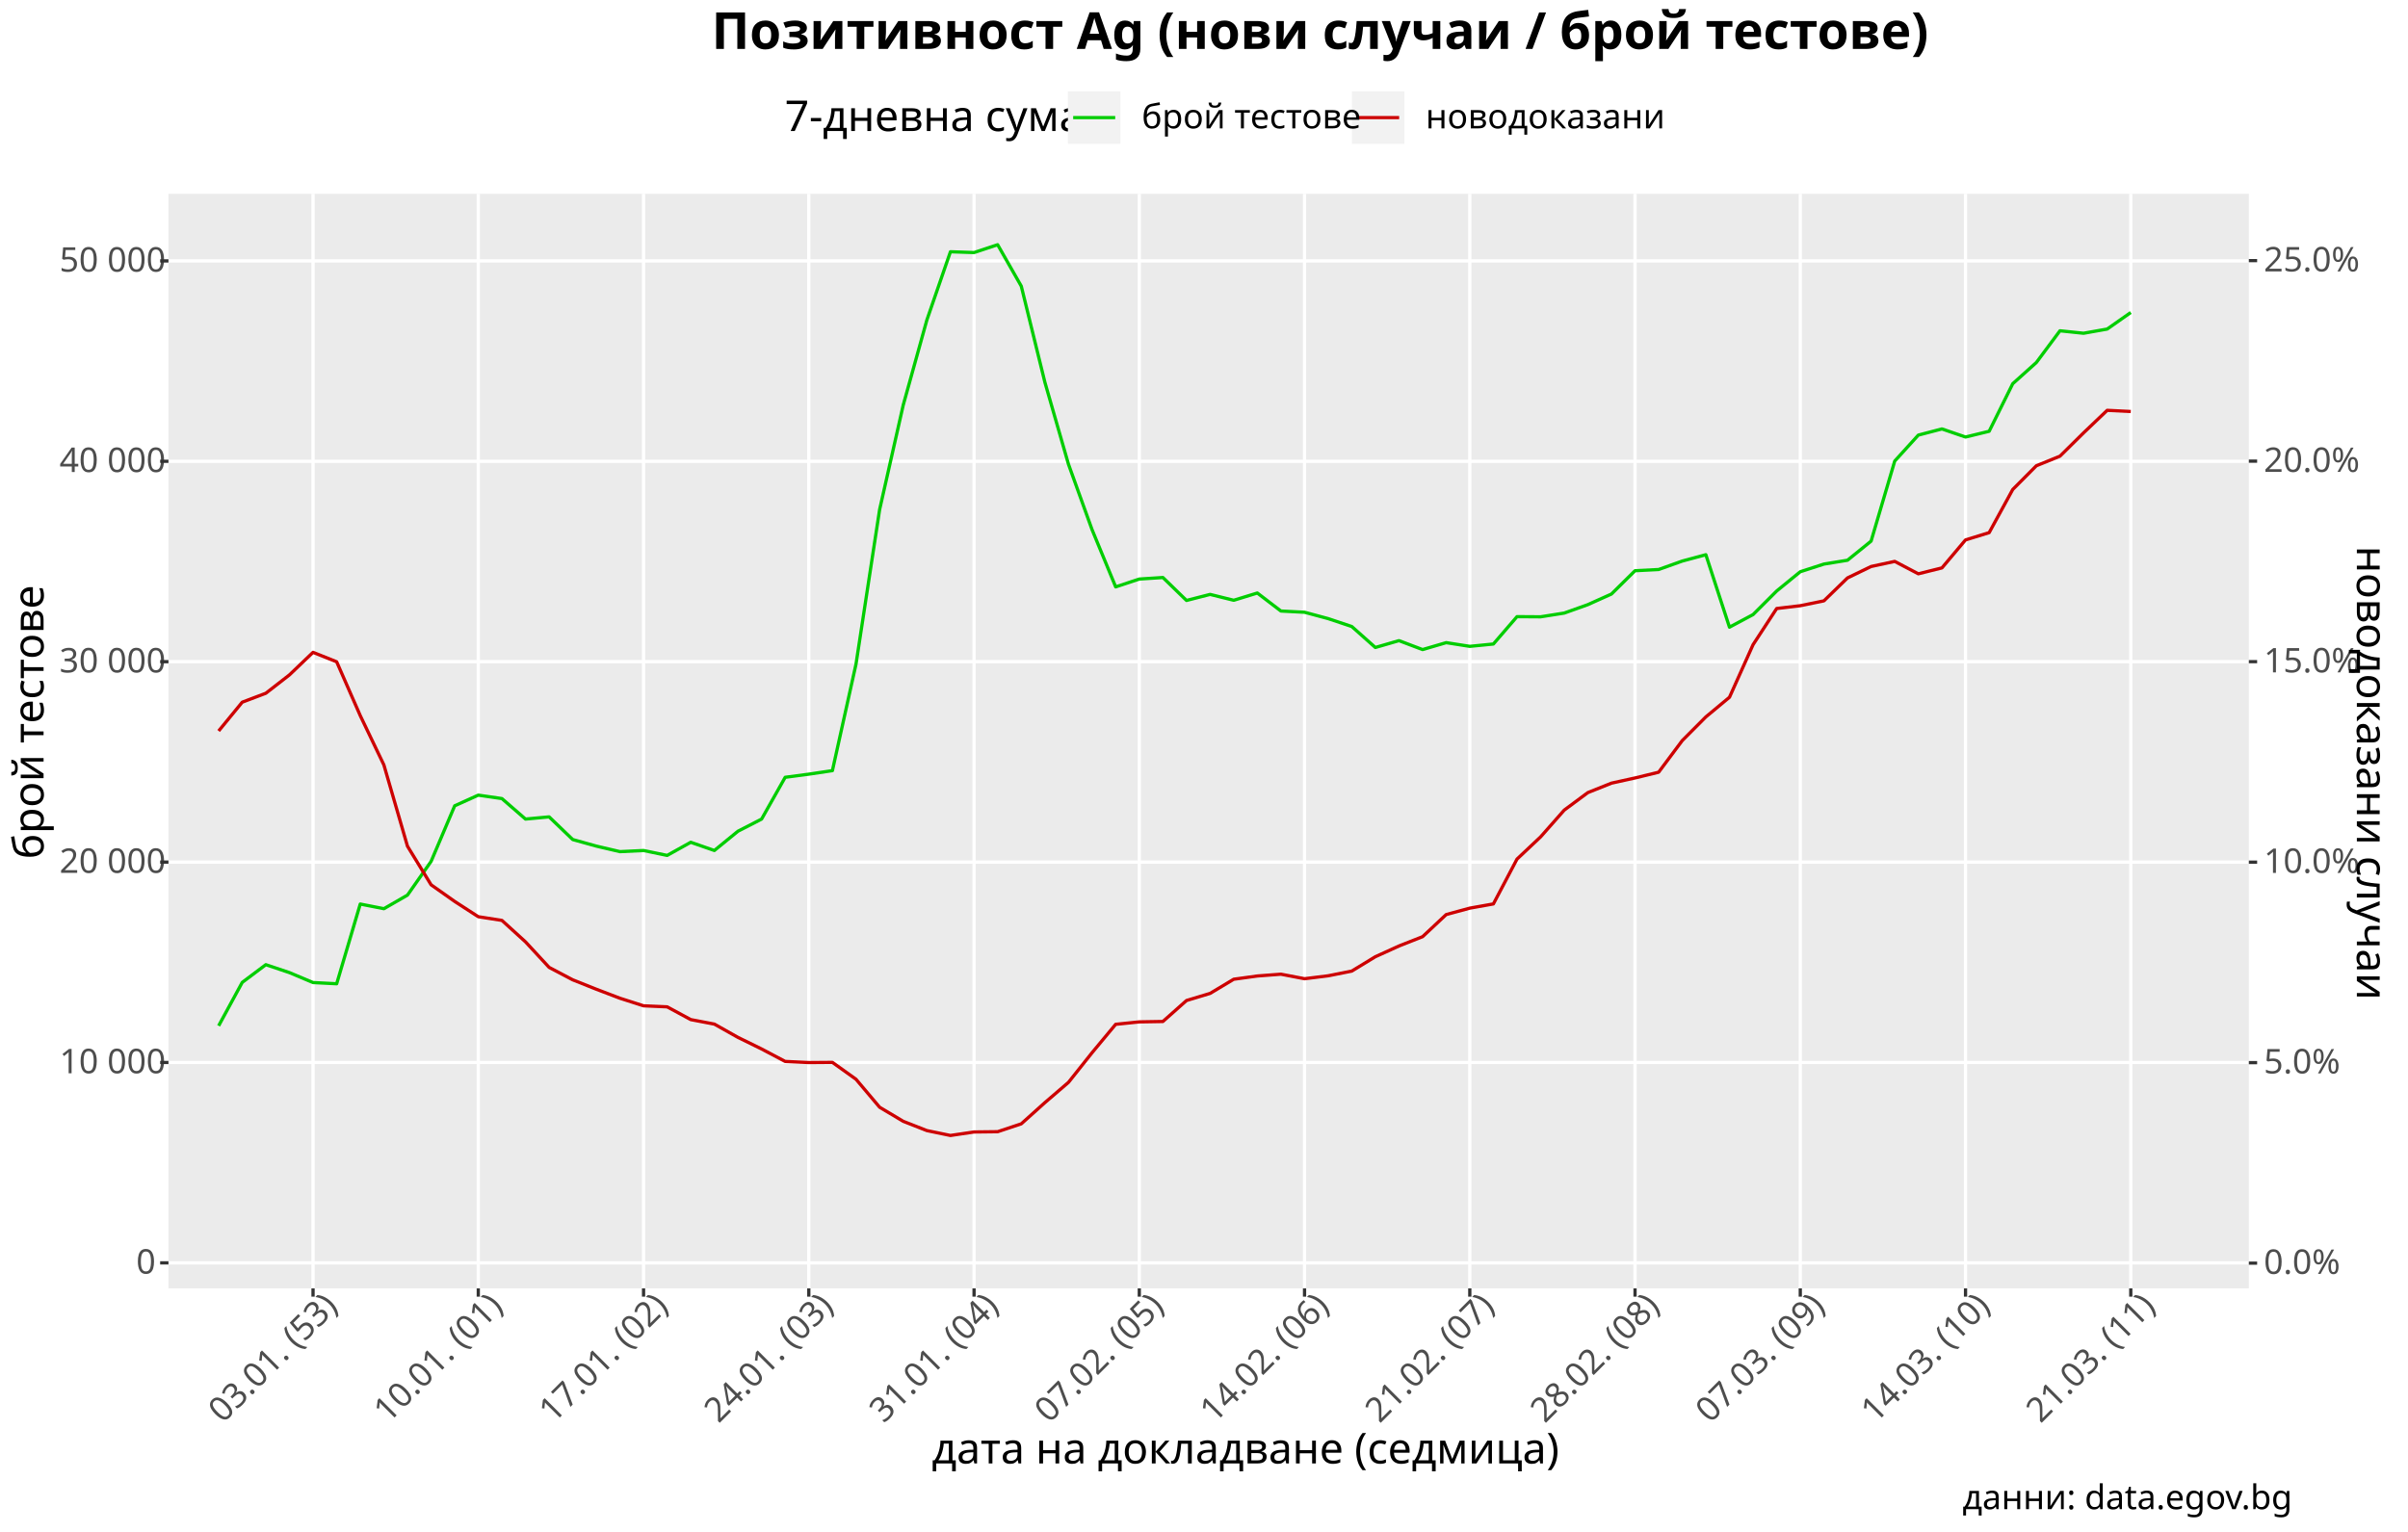
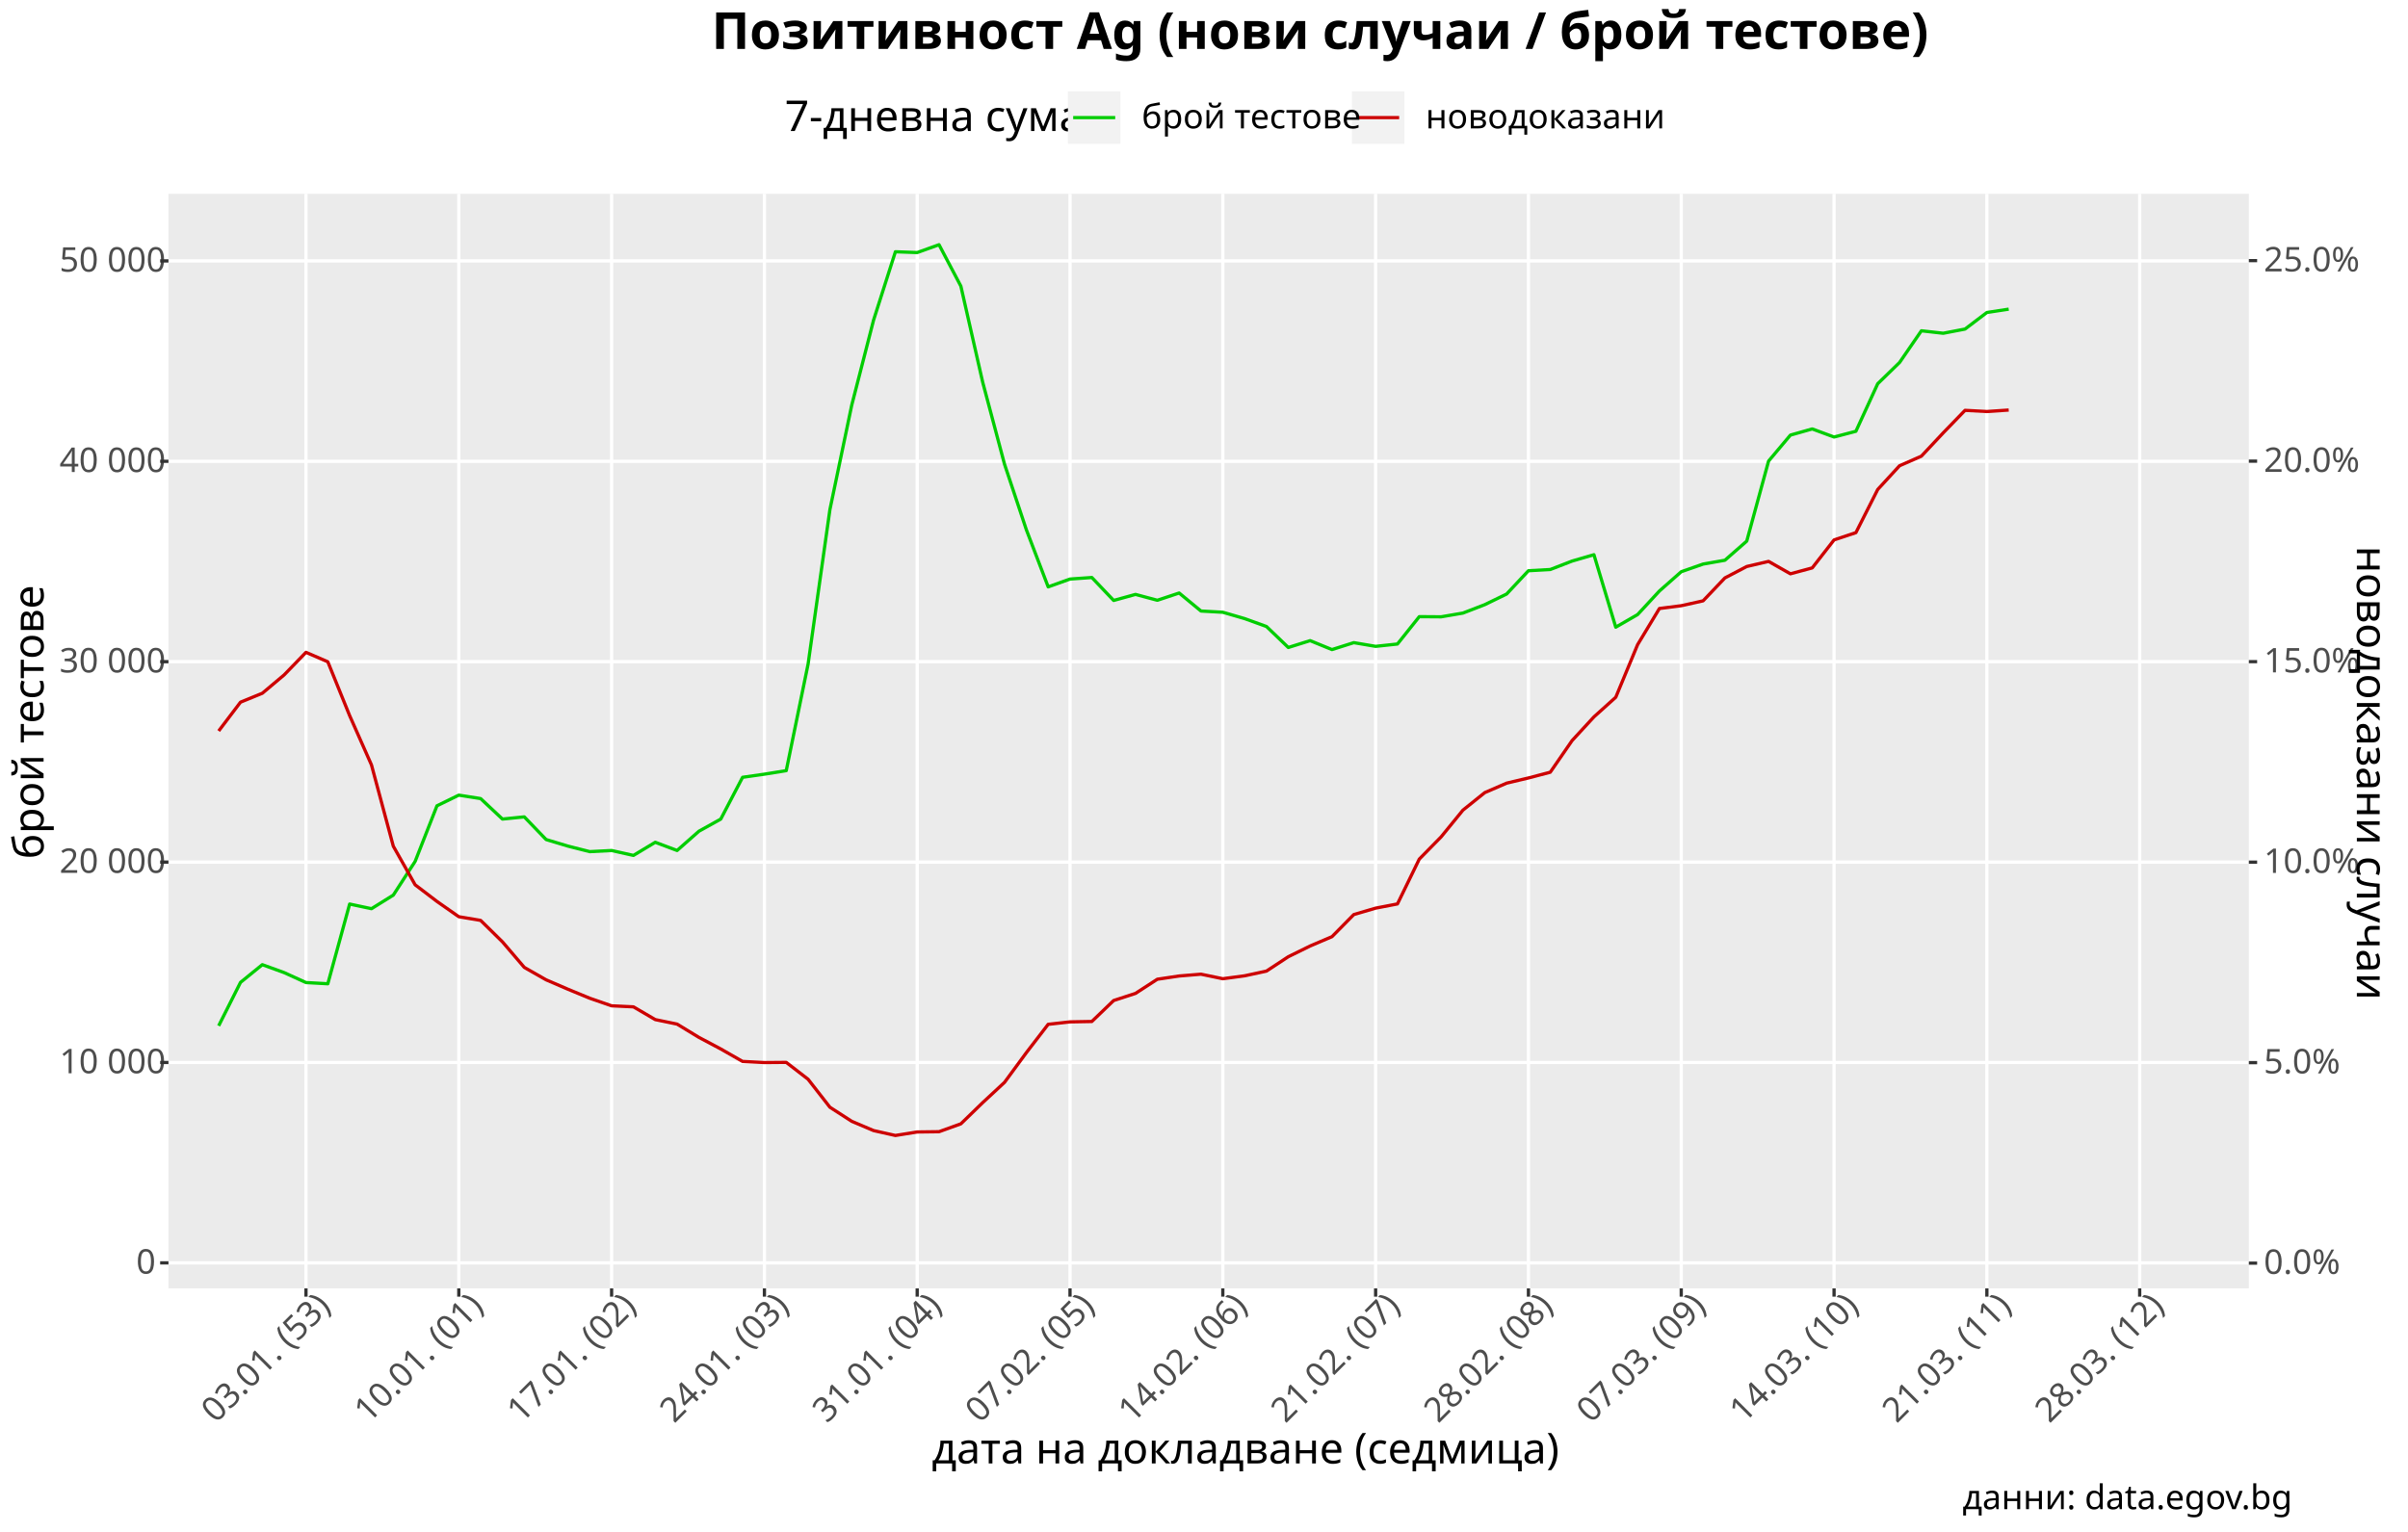
<svg xmlns="http://www.w3.org/2000/svg" viewBox="0 0 792.00 504.00">
  <defs>
    <style type="text/css">
    line, polyline, polygon, path, rect, circle {
      fill: none;
      stroke: #000000;
      stroke-linecap: round;
      stroke-linejoin: round;
      stroke-miterlimit: 10.00;
    }
  </style>
  </defs>
  <rect width="100%" height="100%" style="stroke: none; fill: #FFFFFF;" />
  <rect x="0.00" y="0.00" width="792.00" height="504.00" style="stroke-width: 1.07; stroke: #FFFFFF; fill: #FFFFFF;" />
  <defs>
    <clipPath id="cpNTUuNDF8NzM5LjY1fDQyMy44N3w2My43Nw==">
      <rect x="55.41" y="63.77" width="684.24" height="360.10" />
    </clipPath>
  </defs>
  <rect x="55.41" y="63.77" width="684.24" height="360.10" style="stroke-width: 1.07; stroke: none; fill: #EBEBEB;" clip-path="url(#cpNTUuNDF8NzM5LjY1fDQyMy44N3w2My43Nw==)" />
  <polyline points="55.41,415.49 739.65,415.49 " style="stroke-width: 1.07; stroke: #FFFFFF; stroke-linecap: butt;" clip-path="url(#cpNTUuNDF8NzM5LjY1fDQyMy44N3w2My43Nw==)" />
  <polyline points="55.41,349.56 739.65,349.56 " style="stroke-width: 1.07; stroke: #FFFFFF; stroke-linecap: butt;" clip-path="url(#cpNTUuNDF8NzM5LjY1fDQyMy44N3w2My43Nw==)" />
  <polyline points="55.41,283.63 739.65,283.63 " style="stroke-width: 1.07; stroke: #FFFFFF; stroke-linecap: butt;" clip-path="url(#cpNTUuNDF8NzM5LjY1fDQyMy44N3w2My43Nw==)" />
  <polyline points="55.41,217.70 739.65,217.70 " style="stroke-width: 1.07; stroke: #FFFFFF; stroke-linecap: butt;" clip-path="url(#cpNTUuNDF8NzM5LjY1fDQyMy44N3w2My43Nw==)" />
  <polyline points="55.41,151.77 739.65,151.77 " style="stroke-width: 1.07; stroke: #FFFFFF; stroke-linecap: butt;" clip-path="url(#cpNTUuNDF8NzM5LjY1fDQyMy44N3w2My43Nw==)" />
  <polyline points="55.41,85.84 739.65,85.84 " style="stroke-width: 1.07; stroke: #FFFFFF; stroke-linecap: butt;" clip-path="url(#cpNTUuNDF8NzM5LjY1fDQyMy44N3w2My43Nw==)" />
-   <polyline points="102.96,423.87 102.96,63.77 " style="stroke-width: 1.07; stroke: #FFFFFF; stroke-linecap: butt;" clip-path="url(#cpNTUuNDF8NzM5LjY1fDQyMy44N3w2My43Nw==)" />
-   <polyline points="157.31,423.87 157.31,63.77 " style="stroke-width: 1.07; stroke: #FFFFFF; stroke-linecap: butt;" clip-path="url(#cpNTUuNDF8NzM5LjY1fDQyMy44N3w2My43Nw==)" />
-   <polyline points="211.67,423.87 211.67,63.77 " style="stroke-width: 1.07; stroke: #FFFFFF; stroke-linecap: butt;" clip-path="url(#cpNTUuNDF8NzM5LjY1fDQyMy44N3w2My43Nw==)" />
-   <polyline points="266.02,423.87 266.02,63.77 " style="stroke-width: 1.07; stroke: #FFFFFF; stroke-linecap: butt;" clip-path="url(#cpNTUuNDF8NzM5LjY1fDQyMy44N3w2My43Nw==)" />
-   <polyline points="320.37,423.87 320.37,63.77 " style="stroke-width: 1.07; stroke: #FFFFFF; stroke-linecap: butt;" clip-path="url(#cpNTUuNDF8NzM5LjY1fDQyMy44N3w2My43Nw==)" />
-   <polyline points="374.72,423.87 374.72,63.77 " style="stroke-width: 1.07; stroke: #FFFFFF; stroke-linecap: butt;" clip-path="url(#cpNTUuNDF8NzM5LjY1fDQyMy44N3w2My43Nw==)" />
-   <polyline points="429.07,423.87 429.07,63.77 " style="stroke-width: 1.07; stroke: #FFFFFF; stroke-linecap: butt;" clip-path="url(#cpNTUuNDF8NzM5LjY1fDQyMy44N3w2My43Nw==)" />
-   <polyline points="483.42,423.87 483.42,63.77 " style="stroke-width: 1.07; stroke: #FFFFFF; stroke-linecap: butt;" clip-path="url(#cpNTUuNDF8NzM5LjY1fDQyMy44N3w2My43Nw==)" />
-   <polyline points="537.77,423.87 537.77,63.77 " style="stroke-width: 1.07; stroke: #FFFFFF; stroke-linecap: butt;" clip-path="url(#cpNTUuNDF8NzM5LjY1fDQyMy44N3w2My43Nw==)" />
-   <polyline points="592.12,423.87 592.12,63.77 " style="stroke-width: 1.07; stroke: #FFFFFF; stroke-linecap: butt;" clip-path="url(#cpNTUuNDF8NzM5LjY1fDQyMy44N3w2My43Nw==)" />
-   <polyline points="646.47,423.87 646.47,63.77 " style="stroke-width: 1.07; stroke: #FFFFFF; stroke-linecap: butt;" clip-path="url(#cpNTUuNDF8NzM5LjY1fDQyMy44N3w2My43Nw==)" />
-   <polyline points="700.82,423.87 700.82,63.77 " style="stroke-width: 1.07; stroke: #FFFFFF; stroke-linecap: butt;" clip-path="url(#cpNTUuNDF8NzM5LjY1fDQyMy44N3w2My43Nw==)" />
-   <polyline points="71.91,337.49 79.67,323.21 87.43,317.38 95.20,319.99 102.96,323.26 110.73,323.66 118.49,297.43 126.26,298.96 134.02,294.49 141.79,283.40 149.55,265.11 157.31,261.60 165.08,262.73 172.84,269.47 180.61,268.75 188.37,276.21 196.14,278.37 203.90,280.19 211.67,279.82 219.43,281.43 227.19,277.11 234.96,279.81 242.72,273.47 250.49,269.48 258.25,255.73 266.02,254.70 273.78,253.54 281.54,218.51 289.31,167.66 297.07,133.29 304.84,105.32 312.60,82.83 320.37,83.09 328.13,80.51 335.90,94.14 343.66,125.74 351.42,152.72 359.19,174.28 366.95,193.08 374.72,190.51 382.48,190.00 390.25,197.55 398.01,195.56 405.78,197.49 413.54,195.10 421.30,201.03 429.07,201.43 436.83,203.52 444.60,206.12 452.36,213.02 460.13,210.77 467.89,213.71 475.66,211.43 483.42,212.65 491.18,211.88 498.95,202.88 506.71,202.93 514.48,201.70 522.24,198.93 530.01,195.44 537.77,187.77 545.53,187.37 553.30,184.59 561.06,182.50 568.83,206.34 576.59,202.20 584.36,194.44 592.12,188.10 599.89,185.58 607.65,184.32 615.41,178.03 623.18,151.69 630.94,143.15 638.71,141.12 646.47,143.78 654.24,141.89 662.00,126.24 669.77,119.26 677.53,108.83 685.29,109.64 693.06,108.26 700.82,102.81 " style="stroke-width: 1.07; stroke: #00CD00; stroke-linecap: butt;" clip-path="url(#cpNTUuNDF8NzM5LjY1fDQyMy44N3w2My43Nw==)" />
-   <polyline points="71.91,240.49 79.67,231.02 87.43,228.08 95.20,222.04 102.96,214.62 110.73,217.73 118.49,235.44 126.26,251.66 134.02,278.40 141.79,291.10 149.55,296.57 157.31,301.60 165.08,302.81 172.84,309.87 180.61,318.27 188.37,322.36 196.14,325.46 203.90,328.42 211.67,330.91 219.43,331.25 227.19,335.45 234.96,336.93 242.72,341.30 250.49,345.11 258.25,349.21 266.02,349.58 273.78,349.52 281.54,355.07 289.31,364.28 297.07,368.91 304.84,371.96 312.60,373.57 320.37,372.42 328.13,372.33 335.90,369.74 343.66,362.77 351.42,356.10 359.19,346.33 366.95,337.00 374.72,336.20 382.48,336.07 390.25,329.17 398.01,326.83 405.78,322.17 413.54,321.10 421.30,320.51 429.07,322.00 436.83,321.04 444.60,319.49 452.36,314.76 460.13,311.23 467.89,308.17 475.66,300.89 483.42,298.78 491.18,297.39 498.95,282.64 506.71,275.33 514.48,266.53 522.24,260.77 530.01,257.66 537.77,255.95 545.53,254.06 553.30,243.65 561.06,235.86 568.83,229.40 576.59,212.10 584.36,200.20 592.12,199.28 599.89,197.68 607.65,190.14 615.41,186.38 623.18,184.70 630.94,188.78 638.71,186.84 646.47,177.63 654.24,175.24 662.00,161.04 669.77,153.23 677.53,150.08 685.29,142.41 693.06,135.00 700.82,135.39 " style="stroke-width: 1.07; stroke: #CD0000; stroke-linecap: butt;" clip-path="url(#cpNTUuNDF8NzM5LjY1fDQyMy44N3w2My43Nw==)" />
+   <polyline points="100.64,423.87 100.64,63.77 " style="stroke-width: 1.07; stroke: #FFFFFF; stroke-linecap: butt;" clip-path="url(#cpNTUuNDF8NzM5LjY1fDQyMy44N3w2My43Nw==)" />
+   <polyline points="150.90,423.87 150.90,63.77 " style="stroke-width: 1.07; stroke: #FFFFFF; stroke-linecap: butt;" clip-path="url(#cpNTUuNDF8NzM5LjY1fDQyMy44N3w2My43Nw==)" />
+   <polyline points="201.16,423.87 201.16,63.77 " style="stroke-width: 1.07; stroke: #FFFFFF; stroke-linecap: butt;" clip-path="url(#cpNTUuNDF8NzM5LjY1fDQyMy44N3w2My43Nw==)" />
+   <polyline points="251.42,423.87 251.42,63.77 " style="stroke-width: 1.07; stroke: #FFFFFF; stroke-linecap: butt;" clip-path="url(#cpNTUuNDF8NzM5LjY1fDQyMy44N3w2My43Nw==)" />
+   <polyline points="301.67,423.87 301.67,63.77 " style="stroke-width: 1.07; stroke: #FFFFFF; stroke-linecap: butt;" clip-path="url(#cpNTUuNDF8NzM5LjY1fDQyMy44N3w2My43Nw==)" />
+   <polyline points="351.93,423.87 351.93,63.77 " style="stroke-width: 1.07; stroke: #FFFFFF; stroke-linecap: butt;" clip-path="url(#cpNTUuNDF8NzM5LjY1fDQyMy44N3w2My43Nw==)" />
+   <polyline points="402.19,423.87 402.19,63.77 " style="stroke-width: 1.07; stroke: #FFFFFF; stroke-linecap: butt;" clip-path="url(#cpNTUuNDF8NzM5LjY1fDQyMy44N3w2My43Nw==)" />
+   <polyline points="452.45,423.87 452.45,63.77 " style="stroke-width: 1.07; stroke: #FFFFFF; stroke-linecap: butt;" clip-path="url(#cpNTUuNDF8NzM5LjY1fDQyMy44N3w2My43Nw==)" />
+   <polyline points="502.71,423.87 502.71,63.77 " style="stroke-width: 1.07; stroke: #FFFFFF; stroke-linecap: butt;" clip-path="url(#cpNTUuNDF8NzM5LjY1fDQyMy44N3w2My43Nw==)" />
+   <polyline points="552.97,423.87 552.97,63.77 " style="stroke-width: 1.07; stroke: #FFFFFF; stroke-linecap: butt;" clip-path="url(#cpNTUuNDF8NzM5LjY1fDQyMy44N3w2My43Nw==)" />
+   <polyline points="603.23,423.87 603.23,63.77 " style="stroke-width: 1.07; stroke: #FFFFFF; stroke-linecap: butt;" clip-path="url(#cpNTUuNDF8NzM5LjY1fDQyMy44N3w2My43Nw==)" />
+   <polyline points="653.49,423.87 653.49,63.77 " style="stroke-width: 1.07; stroke: #FFFFFF; stroke-linecap: butt;" clip-path="url(#cpNTUuNDF8NzM5LjY1fDQyMy44N3w2My43Nw==)" />
+   <polyline points="703.75,423.87 703.75,63.77 " style="stroke-width: 1.07; stroke: #FFFFFF; stroke-linecap: butt;" clip-path="url(#cpNTUuNDF8NzM5LjY1fDQyMy44N3w2My43Nw==)" />
+   <polyline points="71.92,337.49 79.10,323.21 86.28,317.38 93.46,319.99 100.64,323.26 107.82,323.66 115.00,297.43 122.18,298.96 129.36,294.49 136.54,283.40 143.72,265.11 150.90,261.60 158.08,262.73 165.26,269.47 172.44,268.75 179.62,276.21 186.80,278.37 193.98,280.19 201.16,279.82 208.34,281.43 215.52,277.11 222.70,279.81 229.88,273.47 237.06,269.48 244.24,255.73 251.42,254.70 258.60,253.54 265.78,218.51 272.96,167.66 280.14,133.29 287.32,105.32 294.50,82.83 301.67,83.09 308.85,80.51 316.03,94.14 323.21,125.74 330.39,152.72 337.57,174.28 344.75,193.08 351.93,190.51 359.11,190.00 366.29,197.55 373.47,195.56 380.65,197.49 387.83,195.10 395.01,201.03 402.19,201.43 409.37,203.52 416.55,206.12 423.73,213.02 430.91,210.77 438.09,213.71 445.27,211.43 452.45,212.65 459.63,211.88 466.81,202.88 473.99,202.93 481.17,201.70 488.35,198.93 495.53,195.44 502.71,187.77 509.89,187.37 517.07,184.59 524.25,182.50 531.43,206.34 538.61,202.20 545.79,194.44 552.97,188.10 560.15,185.58 567.33,184.32 574.51,178.03 581.69,151.69 588.87,143.15 596.05,141.12 603.23,143.78 610.41,141.89 617.59,126.24 624.77,119.26 631.95,108.83 639.13,109.64 646.31,108.26 653.49,102.81 660.67,101.71 " style="stroke-width: 1.07; stroke: #00CD00; stroke-linecap: butt;" clip-path="url(#cpNTUuNDF8NzM5LjY1fDQyMy44N3w2My43Nw==)" />
+   <polyline points="71.92,240.49 79.10,231.02 86.28,228.08 93.46,222.04 100.64,214.62 107.82,217.73 115.00,235.44 122.18,251.66 129.36,278.40 136.54,291.10 143.72,296.57 150.90,301.60 158.08,302.81 165.26,309.87 172.44,318.27 179.62,322.36 186.80,325.46 193.98,328.42 201.16,330.91 208.34,331.25 215.52,335.45 222.70,336.93 229.88,341.30 237.06,345.11 244.24,349.21 251.42,349.58 258.60,349.52 265.78,355.07 272.96,364.28 280.14,368.91 287.32,371.96 294.50,373.57 301.67,372.42 308.85,372.33 316.03,369.74 323.21,362.77 330.39,356.10 337.57,346.33 344.75,337.00 351.93,336.20 359.11,336.07 366.29,329.17 373.47,326.83 380.65,322.17 387.83,321.10 395.01,320.51 402.19,322.00 409.37,321.04 416.55,319.49 423.73,314.76 430.91,311.23 438.09,308.17 445.27,300.89 452.45,298.78 459.63,297.39 466.81,282.64 473.99,275.33 481.17,266.53 488.35,260.77 495.53,257.66 502.71,255.95 509.89,254.06 517.07,243.65 524.25,235.86 531.43,229.40 538.61,212.10 545.79,200.20 552.97,199.28 560.15,197.68 567.33,190.14 574.51,186.38 581.69,184.70 588.87,188.78 596.05,186.84 603.23,177.63 610.41,175.24 617.59,161.04 624.77,153.23 631.95,150.08 639.13,142.41 646.31,135.00 653.49,135.39 660.67,134.90 " style="stroke-width: 1.07; stroke: #CD0000; stroke-linecap: butt;" clip-path="url(#cpNTUuNDF8NzM5LjY1fDQyMy44N3w2My43Nw==)" />
  <defs>
    <clipPath id="cpMC4wMHw3OTIuMDB8NTA0LjAwfDAuMDA=">
      <rect x="0.00" y="0.00" width="792.00" height="504.00" />
    </clipPath>
  </defs>
  <g clip-path="url(#cpMC4wMHw3OTIuMDB8NTA0LjAwfDAuMDA=)">
    <text x="44.80" y="419.03" style="font-size: 11.20px; fill: #4D4D4D; font-family: Calibri;" textLength="5.68px" lengthAdjust="spacingAndGlyphs">0</text>
  </g>
  <g clip-path="url(#cpMC4wMHw3OTIuMDB8NTA0LjAwfDAuMDA=)">
    <text x="19.56" y="353.10" style="font-size: 11.20px; fill: #4D4D4D; font-family: Calibri;" textLength="30.91px" lengthAdjust="spacingAndGlyphs">10 000</text>
  </g>
  <g clip-path="url(#cpMC4wMHw3OTIuMDB8NTA0LjAwfDAuMDA=)">
    <text x="19.56" y="287.17" style="font-size: 11.20px; fill: #4D4D4D; font-family: Calibri;" textLength="30.91px" lengthAdjust="spacingAndGlyphs">20 000</text>
  </g>
  <g clip-path="url(#cpMC4wMHw3OTIuMDB8NTA0LjAwfDAuMDA=)">
    <text x="19.56" y="221.24" style="font-size: 11.20px; fill: #4D4D4D; font-family: Calibri;" textLength="30.91px" lengthAdjust="spacingAndGlyphs">30 000</text>
  </g>
  <g clip-path="url(#cpMC4wMHw3OTIuMDB8NTA0LjAwfDAuMDA=)">
    <text x="19.56" y="155.30" style="font-size: 11.20px; fill: #4D4D4D; font-family: Calibri;" textLength="30.91px" lengthAdjust="spacingAndGlyphs">40 000</text>
  </g>
  <g clip-path="url(#cpMC4wMHw3OTIuMDB8NTA0LjAwfDAuMDA=)">
    <text x="19.56" y="89.37" style="font-size: 11.20px; fill: #4D4D4D; font-family: Calibri;" textLength="30.91px" lengthAdjust="spacingAndGlyphs">50 000</text>
  </g>
  <polyline points="52.67,415.49 55.41,415.49 " style="stroke-width: 1.07; stroke: #333333; stroke-linecap: butt;" clip-path="url(#cpMC4wMHw3OTIuMDB8NTA0LjAwfDAuMDA=)" />
  <polyline points="52.67,349.56 55.41,349.56 " style="stroke-width: 1.07; stroke: #333333; stroke-linecap: butt;" clip-path="url(#cpMC4wMHw3OTIuMDB8NTA0LjAwfDAuMDA=)" />
  <polyline points="52.67,283.63 55.41,283.63 " style="stroke-width: 1.07; stroke: #333333; stroke-linecap: butt;" clip-path="url(#cpMC4wMHw3OTIuMDB8NTA0LjAwfDAuMDA=)" />
  <polyline points="52.67,217.70 55.41,217.70 " style="stroke-width: 1.07; stroke: #333333; stroke-linecap: butt;" clip-path="url(#cpMC4wMHw3OTIuMDB8NTA0LjAwfDAuMDA=)" />
  <polyline points="52.67,151.77 55.41,151.77 " style="stroke-width: 1.07; stroke: #333333; stroke-linecap: butt;" clip-path="url(#cpMC4wMHw3OTIuMDB8NTA0LjAwfDAuMDA=)" />
  <polyline points="52.67,85.84 55.41,85.84 " style="stroke-width: 1.07; stroke: #333333; stroke-linecap: butt;" clip-path="url(#cpMC4wMHw3OTIuMDB8NTA0LjAwfDAuMDA=)" />
  <polyline points="739.65,415.58 742.38,415.58 " style="stroke-width: 1.07; stroke: #333333; stroke-linecap: butt;" clip-path="url(#cpMC4wMHw3OTIuMDB8NTA0LjAwfDAuMDA=)" />
  <polyline points="739.65,349.61 742.38,349.61 " style="stroke-width: 1.07; stroke: #333333; stroke-linecap: butt;" clip-path="url(#cpMC4wMHw3OTIuMDB8NTA0LjAwfDAuMDA=)" />
  <polyline points="739.65,283.65 742.38,283.65 " style="stroke-width: 1.07; stroke: #333333; stroke-linecap: butt;" clip-path="url(#cpMC4wMHw3OTIuMDB8NTA0LjAwfDAuMDA=)" />
  <polyline points="739.65,217.68 742.38,217.68 " style="stroke-width: 1.07; stroke: #333333; stroke-linecap: butt;" clip-path="url(#cpMC4wMHw3OTIuMDB8NTA0LjAwfDAuMDA=)" />
  <polyline points="739.65,151.72 742.38,151.72 " style="stroke-width: 1.07; stroke: #333333; stroke-linecap: butt;" clip-path="url(#cpMC4wMHw3OTIuMDB8NTA0LjAwfDAuMDA=)" />
  <polyline points="739.65,85.75 742.38,85.75 " style="stroke-width: 1.07; stroke: #333333; stroke-linecap: butt;" clip-path="url(#cpMC4wMHw3OTIuMDB8NTA0LjAwfDAuMDA=)" />
  <g clip-path="url(#cpMC4wMHw3OTIuMDB8NTA0LjAwfDAuMDA=)">
    <text x="744.58" y="419.11" style="font-size: 11.20px; fill: #4D4D4D; font-family: Calibri;" textLength="22.19px" lengthAdjust="spacingAndGlyphs">0.0%</text>
  </g>
  <g clip-path="url(#cpMC4wMHw3OTIuMDB8NTA0LjAwfDAuMDA=)">
    <text x="744.58" y="353.15" style="font-size: 11.20px; fill: #4D4D4D; font-family: Calibri;" textLength="22.19px" lengthAdjust="spacingAndGlyphs">5.0%</text>
  </g>
  <g clip-path="url(#cpMC4wMHw3OTIuMDB8NTA0LjAwfDAuMDA=)">
    <text x="744.58" y="287.18" style="font-size: 11.20px; fill: #4D4D4D; font-family: Calibri;" textLength="27.86px" lengthAdjust="spacingAndGlyphs">10.0%</text>
  </g>
  <g clip-path="url(#cpMC4wMHw3OTIuMDB8NTA0LjAwfDAuMDA=)">
    <text x="744.58" y="221.22" style="font-size: 11.20px; fill: #4D4D4D; font-family: Calibri;" textLength="27.86px" lengthAdjust="spacingAndGlyphs">15.0%</text>
  </g>
  <g clip-path="url(#cpMC4wMHw3OTIuMDB8NTA0LjAwfDAuMDA=)">
    <text x="744.58" y="155.26" style="font-size: 11.20px; fill: #4D4D4D; font-family: Calibri;" textLength="27.86px" lengthAdjust="spacingAndGlyphs">20.0%</text>
  </g>
  <g clip-path="url(#cpMC4wMHw3OTIuMDB8NTA0LjAwfDAuMDA=)">
    <text x="744.58" y="89.29" style="font-size: 11.20px; fill: #4D4D4D; font-family: Calibri;" textLength="27.86px" lengthAdjust="spacingAndGlyphs">25.0%</text>
  </g>
-   <polyline points="102.96,426.61 102.96,423.87 " style="stroke-width: 1.07; stroke: #333333; stroke-linecap: butt;" clip-path="url(#cpMC4wMHw3OTIuMDB8NTA0LjAwfDAuMDA=)" />
-   <polyline points="157.31,426.61 157.31,423.87 " style="stroke-width: 1.07; stroke: #333333; stroke-linecap: butt;" clip-path="url(#cpMC4wMHw3OTIuMDB8NTA0LjAwfDAuMDA=)" />
-   <polyline points="211.67,426.61 211.67,423.87 " style="stroke-width: 1.07; stroke: #333333; stroke-linecap: butt;" clip-path="url(#cpMC4wMHw3OTIuMDB8NTA0LjAwfDAuMDA=)" />
-   <polyline points="266.02,426.61 266.02,423.87 " style="stroke-width: 1.07; stroke: #333333; stroke-linecap: butt;" clip-path="url(#cpMC4wMHw3OTIuMDB8NTA0LjAwfDAuMDA=)" />
-   <polyline points="320.37,426.61 320.37,423.87 " style="stroke-width: 1.07; stroke: #333333; stroke-linecap: butt;" clip-path="url(#cpMC4wMHw3OTIuMDB8NTA0LjAwfDAuMDA=)" />
-   <polyline points="374.72,426.61 374.72,423.87 " style="stroke-width: 1.07; stroke: #333333; stroke-linecap: butt;" clip-path="url(#cpMC4wMHw3OTIuMDB8NTA0LjAwfDAuMDA=)" />
-   <polyline points="429.07,426.61 429.07,423.87 " style="stroke-width: 1.07; stroke: #333333; stroke-linecap: butt;" clip-path="url(#cpMC4wMHw3OTIuMDB8NTA0LjAwfDAuMDA=)" />
-   <polyline points="483.42,426.61 483.42,423.87 " style="stroke-width: 1.07; stroke: #333333; stroke-linecap: butt;" clip-path="url(#cpMC4wMHw3OTIuMDB8NTA0LjAwfDAuMDA=)" />
-   <polyline points="537.77,426.61 537.77,423.87 " style="stroke-width: 1.07; stroke: #333333; stroke-linecap: butt;" clip-path="url(#cpMC4wMHw3OTIuMDB8NTA0LjAwfDAuMDA=)" />
-   <polyline points="592.12,426.61 592.12,423.87 " style="stroke-width: 1.07; stroke: #333333; stroke-linecap: butt;" clip-path="url(#cpMC4wMHw3OTIuMDB8NTA0LjAwfDAuMDA=)" />
-   <polyline points="646.47,426.61 646.47,423.87 " style="stroke-width: 1.07; stroke: #333333; stroke-linecap: butt;" clip-path="url(#cpMC4wMHw3OTIuMDB8NTA0LjAwfDAuMDA=)" />
-   <polyline points="700.82,426.61 700.82,423.87 " style="stroke-width: 1.07; stroke: #333333; stroke-linecap: butt;" clip-path="url(#cpMC4wMHw3OTIuMDB8NTA0LjAwfDAuMDA=)" />
+   <polyline points="100.64,426.61 100.64,423.87 " style="stroke-width: 1.07; stroke: #333333; stroke-linecap: butt;" clip-path="url(#cpMC4wMHw3OTIuMDB8NTA0LjAwfDAuMDA=)" />
+   <polyline points="150.90,426.61 150.90,423.87 " style="stroke-width: 1.07; stroke: #333333; stroke-linecap: butt;" clip-path="url(#cpMC4wMHw3OTIuMDB8NTA0LjAwfDAuMDA=)" />
+   <polyline points="201.16,426.61 201.16,423.87 " style="stroke-width: 1.07; stroke: #333333; stroke-linecap: butt;" clip-path="url(#cpMC4wMHw3OTIuMDB8NTA0LjAwfDAuMDA=)" />
+   <polyline points="251.42,426.61 251.42,423.87 " style="stroke-width: 1.07; stroke: #333333; stroke-linecap: butt;" clip-path="url(#cpMC4wMHw3OTIuMDB8NTA0LjAwfDAuMDA=)" />
+   <polyline points="301.67,426.61 301.67,423.87 " style="stroke-width: 1.07; stroke: #333333; stroke-linecap: butt;" clip-path="url(#cpMC4wMHw3OTIuMDB8NTA0LjAwfDAuMDA=)" />
+   <polyline points="351.93,426.61 351.93,423.87 " style="stroke-width: 1.07; stroke: #333333; stroke-linecap: butt;" clip-path="url(#cpMC4wMHw3OTIuMDB8NTA0LjAwfDAuMDA=)" />
+   <polyline points="402.19,426.61 402.19,423.87 " style="stroke-width: 1.07; stroke: #333333; stroke-linecap: butt;" clip-path="url(#cpMC4wMHw3OTIuMDB8NTA0LjAwfDAuMDA=)" />
+   <polyline points="452.45,426.61 452.45,423.87 " style="stroke-width: 1.07; stroke: #333333; stroke-linecap: butt;" clip-path="url(#cpMC4wMHw3OTIuMDB8NTA0LjAwfDAuMDA=)" />
+   <polyline points="502.71,426.61 502.71,423.87 " style="stroke-width: 1.07; stroke: #333333; stroke-linecap: butt;" clip-path="url(#cpMC4wMHw3OTIuMDB8NTA0LjAwfDAuMDA=)" />
+   <polyline points="552.97,426.61 552.97,423.87 " style="stroke-width: 1.07; stroke: #333333; stroke-linecap: butt;" clip-path="url(#cpMC4wMHw3OTIuMDB8NTA0LjAwfDAuMDA=)" />
+   <polyline points="603.23,426.61 603.23,423.87 " style="stroke-width: 1.07; stroke: #333333; stroke-linecap: butt;" clip-path="url(#cpMC4wMHw3OTIuMDB8NTA0LjAwfDAuMDA=)" />
+   <polyline points="653.49,426.61 653.49,423.87 " style="stroke-width: 1.07; stroke: #333333; stroke-linecap: butt;" clip-path="url(#cpMC4wMHw3OTIuMDB8NTA0LjAwfDAuMDA=)" />
+   <polyline points="703.75,426.61 703.75,423.87 " style="stroke-width: 1.07; stroke: #333333; stroke-linecap: butt;" clip-path="url(#cpMC4wMHw3OTIuMDB8NTA0LjAwfDAuMDA=)" />
  <g clip-path="url(#cpMC4wMHw3OTIuMDB8NTA0LjAwfDAuMDA=)">
-     <text transform="translate(73.29,468.48) rotate(-45)" style="font-size: 11.20px; fill: #4D4D4D; font-family: Calibri;" textLength="49.04px" lengthAdjust="spacingAndGlyphs">03.01. (53)</text>
+     <text transform="translate(70.97,468.48) rotate(-45)" style="font-size: 11.20px; fill: #4D4D4D; font-family: Calibri;" textLength="49.04px" lengthAdjust="spacingAndGlyphs">03.01. (53)</text>
  </g>
  <g clip-path="url(#cpMC4wMHw3OTIuMDB8NTA0LjAwfDAuMDA=)">
-     <text transform="translate(127.64,468.48) rotate(-45)" style="font-size: 11.20px; fill: #4D4D4D; font-family: Calibri;" textLength="49.04px" lengthAdjust="spacingAndGlyphs">10.01. (01)</text>
+     <text transform="translate(121.23,468.48) rotate(-45)" style="font-size: 11.20px; fill: #4D4D4D; font-family: Calibri;" textLength="49.04px" lengthAdjust="spacingAndGlyphs">10.01. (01)</text>
  </g>
  <g clip-path="url(#cpMC4wMHw3OTIuMDB8NTA0LjAwfDAuMDA=)">
-     <text transform="translate(181.99,468.48) rotate(-45)" style="font-size: 11.20px; fill: #4D4D4D; font-family: Calibri;" textLength="49.04px" lengthAdjust="spacingAndGlyphs">17.01. (02)</text>
+     <text transform="translate(171.49,468.48) rotate(-45)" style="font-size: 11.20px; fill: #4D4D4D; font-family: Calibri;" textLength="49.04px" lengthAdjust="spacingAndGlyphs">17.01. (02)</text>
  </g>
  <g clip-path="url(#cpMC4wMHw3OTIuMDB8NTA0LjAwfDAuMDA=)">
-     <text transform="translate(236.34,468.48) rotate(-45)" style="font-size: 11.20px; fill: #4D4D4D; font-family: Calibri;" textLength="49.04px" lengthAdjust="spacingAndGlyphs">24.01. (03)</text>
+     <text transform="translate(221.74,468.48) rotate(-45)" style="font-size: 11.20px; fill: #4D4D4D; font-family: Calibri;" textLength="49.04px" lengthAdjust="spacingAndGlyphs">24.01. (03)</text>
  </g>
  <g clip-path="url(#cpMC4wMHw3OTIuMDB8NTA0LjAwfDAuMDA=)">
-     <text transform="translate(290.70,468.48) rotate(-45)" style="font-size: 11.20px; fill: #4D4D4D; font-family: Calibri;" textLength="49.04px" lengthAdjust="spacingAndGlyphs">31.01. (04)</text>
+     <text transform="translate(272.00,468.48) rotate(-45)" style="font-size: 11.20px; fill: #4D4D4D; font-family: Calibri;" textLength="49.04px" lengthAdjust="spacingAndGlyphs">31.01. (04)</text>
  </g>
  <g clip-path="url(#cpMC4wMHw3OTIuMDB8NTA0LjAwfDAuMDA=)">
-     <text transform="translate(345.05,468.48) rotate(-45)" style="font-size: 11.20px; fill: #4D4D4D; font-family: Calibri;" textLength="49.04px" lengthAdjust="spacingAndGlyphs">07.02. (05)</text>
+     <text transform="translate(322.26,468.48) rotate(-45)" style="font-size: 11.20px; fill: #4D4D4D; font-family: Calibri;" textLength="49.04px" lengthAdjust="spacingAndGlyphs">07.02. (05)</text>
  </g>
  <g clip-path="url(#cpMC4wMHw3OTIuMDB8NTA0LjAwfDAuMDA=)">
-     <text transform="translate(399.40,468.48) rotate(-45)" style="font-size: 11.20px; fill: #4D4D4D; font-family: Calibri;" textLength="49.04px" lengthAdjust="spacingAndGlyphs">14.02. (06)</text>
+     <text transform="translate(372.52,468.48) rotate(-45)" style="font-size: 11.20px; fill: #4D4D4D; font-family: Calibri;" textLength="49.04px" lengthAdjust="spacingAndGlyphs">14.02. (06)</text>
  </g>
  <g clip-path="url(#cpMC4wMHw3OTIuMDB8NTA0LjAwfDAuMDA=)">
-     <text transform="translate(453.75,468.48) rotate(-45)" style="font-size: 11.20px; fill: #4D4D4D; font-family: Calibri;" textLength="49.04px" lengthAdjust="spacingAndGlyphs">21.02. (07)</text>
+     <text transform="translate(422.78,468.48) rotate(-45)" style="font-size: 11.20px; fill: #4D4D4D; font-family: Calibri;" textLength="49.04px" lengthAdjust="spacingAndGlyphs">21.02. (07)</text>
  </g>
  <g clip-path="url(#cpMC4wMHw3OTIuMDB8NTA0LjAwfDAuMDA=)">
-     <text transform="translate(508.10,468.48) rotate(-45)" style="font-size: 11.20px; fill: #4D4D4D; font-family: Calibri;" textLength="49.04px" lengthAdjust="spacingAndGlyphs">28.02. (08)</text>
+     <text transform="translate(473.04,468.48) rotate(-45)" style="font-size: 11.20px; fill: #4D4D4D; font-family: Calibri;" textLength="49.04px" lengthAdjust="spacingAndGlyphs">28.02. (08)</text>
  </g>
  <g clip-path="url(#cpMC4wMHw3OTIuMDB8NTA0LjAwfDAuMDA=)">
-     <text transform="translate(562.45,468.48) rotate(-45)" style="font-size: 11.20px; fill: #4D4D4D; font-family: Calibri;" textLength="49.04px" lengthAdjust="spacingAndGlyphs">07.03. (09)</text>
+     <text transform="translate(523.30,468.48) rotate(-45)" style="font-size: 11.20px; fill: #4D4D4D; font-family: Calibri;" textLength="49.04px" lengthAdjust="spacingAndGlyphs">07.03. (09)</text>
  </g>
  <g clip-path="url(#cpMC4wMHw3OTIuMDB8NTA0LjAwfDAuMDA=)">
-     <text transform="translate(616.80,468.48) rotate(-45)" style="font-size: 11.20px; fill: #4D4D4D; font-family: Calibri;" textLength="49.04px" lengthAdjust="spacingAndGlyphs">14.03. (10)</text>
+     <text transform="translate(573.56,468.48) rotate(-45)" style="font-size: 11.20px; fill: #4D4D4D; font-family: Calibri;" textLength="49.04px" lengthAdjust="spacingAndGlyphs">14.03. (10)</text>
  </g>
  <g clip-path="url(#cpMC4wMHw3OTIuMDB8NTA0LjAwfDAuMDA=)">
-     <text transform="translate(671.15,468.48) rotate(-45)" style="font-size: 11.20px; fill: #4D4D4D; font-family: Calibri;" textLength="49.04px" lengthAdjust="spacingAndGlyphs">21.03. (11)</text>
+     <text transform="translate(623.82,468.48) rotate(-45)" style="font-size: 11.20px; fill: #4D4D4D; font-family: Calibri;" textLength="49.04px" lengthAdjust="spacingAndGlyphs">21.03. (11)</text>
+   </g>
+   <g clip-path="url(#cpMC4wMHw3OTIuMDB8NTA0LjAwfDAuMDA=)">
+     <text transform="translate(674.07,468.48) rotate(-45)" style="font-size: 11.20px; fill: #4D4D4D; font-family: Calibri;" textLength="49.04px" lengthAdjust="spacingAndGlyphs">28.03. (12)</text>
  </g>
  <g clip-path="url(#cpMC4wMHw3OTIuMDB8NTA0LjAwfDAuMDA=)">
    <text x="306.50" y="481.47" style="font-size: 14.00px; font-family: Calibri;" textLength="182.06px" lengthAdjust="spacingAndGlyphs">дата на докладване (седмица)</text>
  </g>
  <g clip-path="url(#cpMC4wMHw3OTIuMDB8NTA0LjAwfDAuMDA=)">
    <text transform="translate(14.33,282.67) rotate(-90)" style="font-size: 14.00px; font-family: Calibri;" textLength="77.71px" lengthAdjust="spacingAndGlyphs">брой тестове</text>
  </g>
  <g clip-path="url(#cpMC4wMHw3OTIuMDB8NTA0LjAwfDAuMDA=)">
    <text transform="translate(775.18,179.60) rotate(90)" style="font-size: 14.00px; font-family: Calibri;" textLength="128.43px" lengthAdjust="spacingAndGlyphs">новодоказани случаи</text>
  </g>
  <rect x="252.65" y="24.57" width="289.75" height="28.24" style="stroke-width: 1.07; stroke: none; fill: #FFFFFF;" clip-path="url(#cpMC4wMHw3OTIuMDB8NTA0LjAwfDAuMDA=)" />
  <g clip-path="url(#cpMC4wMHw3OTIuMDB8NTA0LjAwfDAuMDA=)">
    <text x="258.13" y="43.11" style="font-size: 14.00px; font-family: Calibri;" textLength="86.14px" lengthAdjust="spacingAndGlyphs">7-дневна сума</text>
  </g>
  <rect x="351.24" y="30.05" width="17.28" height="17.28" style="stroke-width: 1.07; stroke: none; fill: #F2F2F2;" clip-path="url(#cpMC4wMHw3OTIuMDB8NTA0LjAwfDAuMDA=)" />
  <line x1="352.97" y1="38.69" x2="366.80" y2="38.69" style="stroke-width: 1.07; stroke: #00CD00; stroke-linecap: butt;" clip-path="url(#cpMC4wMHw3OTIuMDB8NTA0LjAwfDAuMDA=)" />
  <rect x="444.64" y="30.05" width="17.28" height="17.28" style="stroke-width: 1.07; stroke: none; fill: #F2F2F2;" clip-path="url(#cpMC4wMHw3OTIuMDB8NTA0LjAwfDAuMDA=)" />
  <line x1="446.37" y1="38.69" x2="460.19" y2="38.69" style="stroke-width: 1.07; stroke: #CD0000; stroke-linecap: butt;" clip-path="url(#cpMC4wMHw3OTIuMDB8NTA0LjAwfDAuMDA=)" />
  <g clip-path="url(#cpMC4wMHw3OTIuMDB8NTA0LjAwfDAuMDA=)">
    <text x="375.50" y="42.23" style="font-size: 11.20px; font-family: Calibri;" textLength="62.17px" lengthAdjust="spacingAndGlyphs">брой тестове</text>
  </g>
  <g clip-path="url(#cpMC4wMHw3OTIuMDB8NTA0LjAwfDAuMDA=)">
    <text x="468.89" y="42.23" style="font-size: 11.20px; font-family: Calibri;" textLength="68.03px" lengthAdjust="spacingAndGlyphs">новодоказани</text>
  </g>
  <g clip-path="url(#cpMC4wMHw3OTIuMDB8NTA0LjAwfDAuMDA=)">
    <text x="234.04" y="16.09" style="font-size: 16.80px; font-weight: bold; font-family: Calibri;" textLength="326.98px" lengthAdjust="spacingAndGlyphs">Позитивност Ag (нови случаи / брой тестове)</text>
  </g>
  <g clip-path="url(#cpMC4wMHw3OTIuMDB8NTA0LjAwfDAuMDA=)">
    <text x="645.48" y="496.52" style="font-size: 11.20px; font-family: Calibri;" textLength="94.16px" lengthAdjust="spacingAndGlyphs">данни: data.egov.bg</text>
  </g>
</svg>
